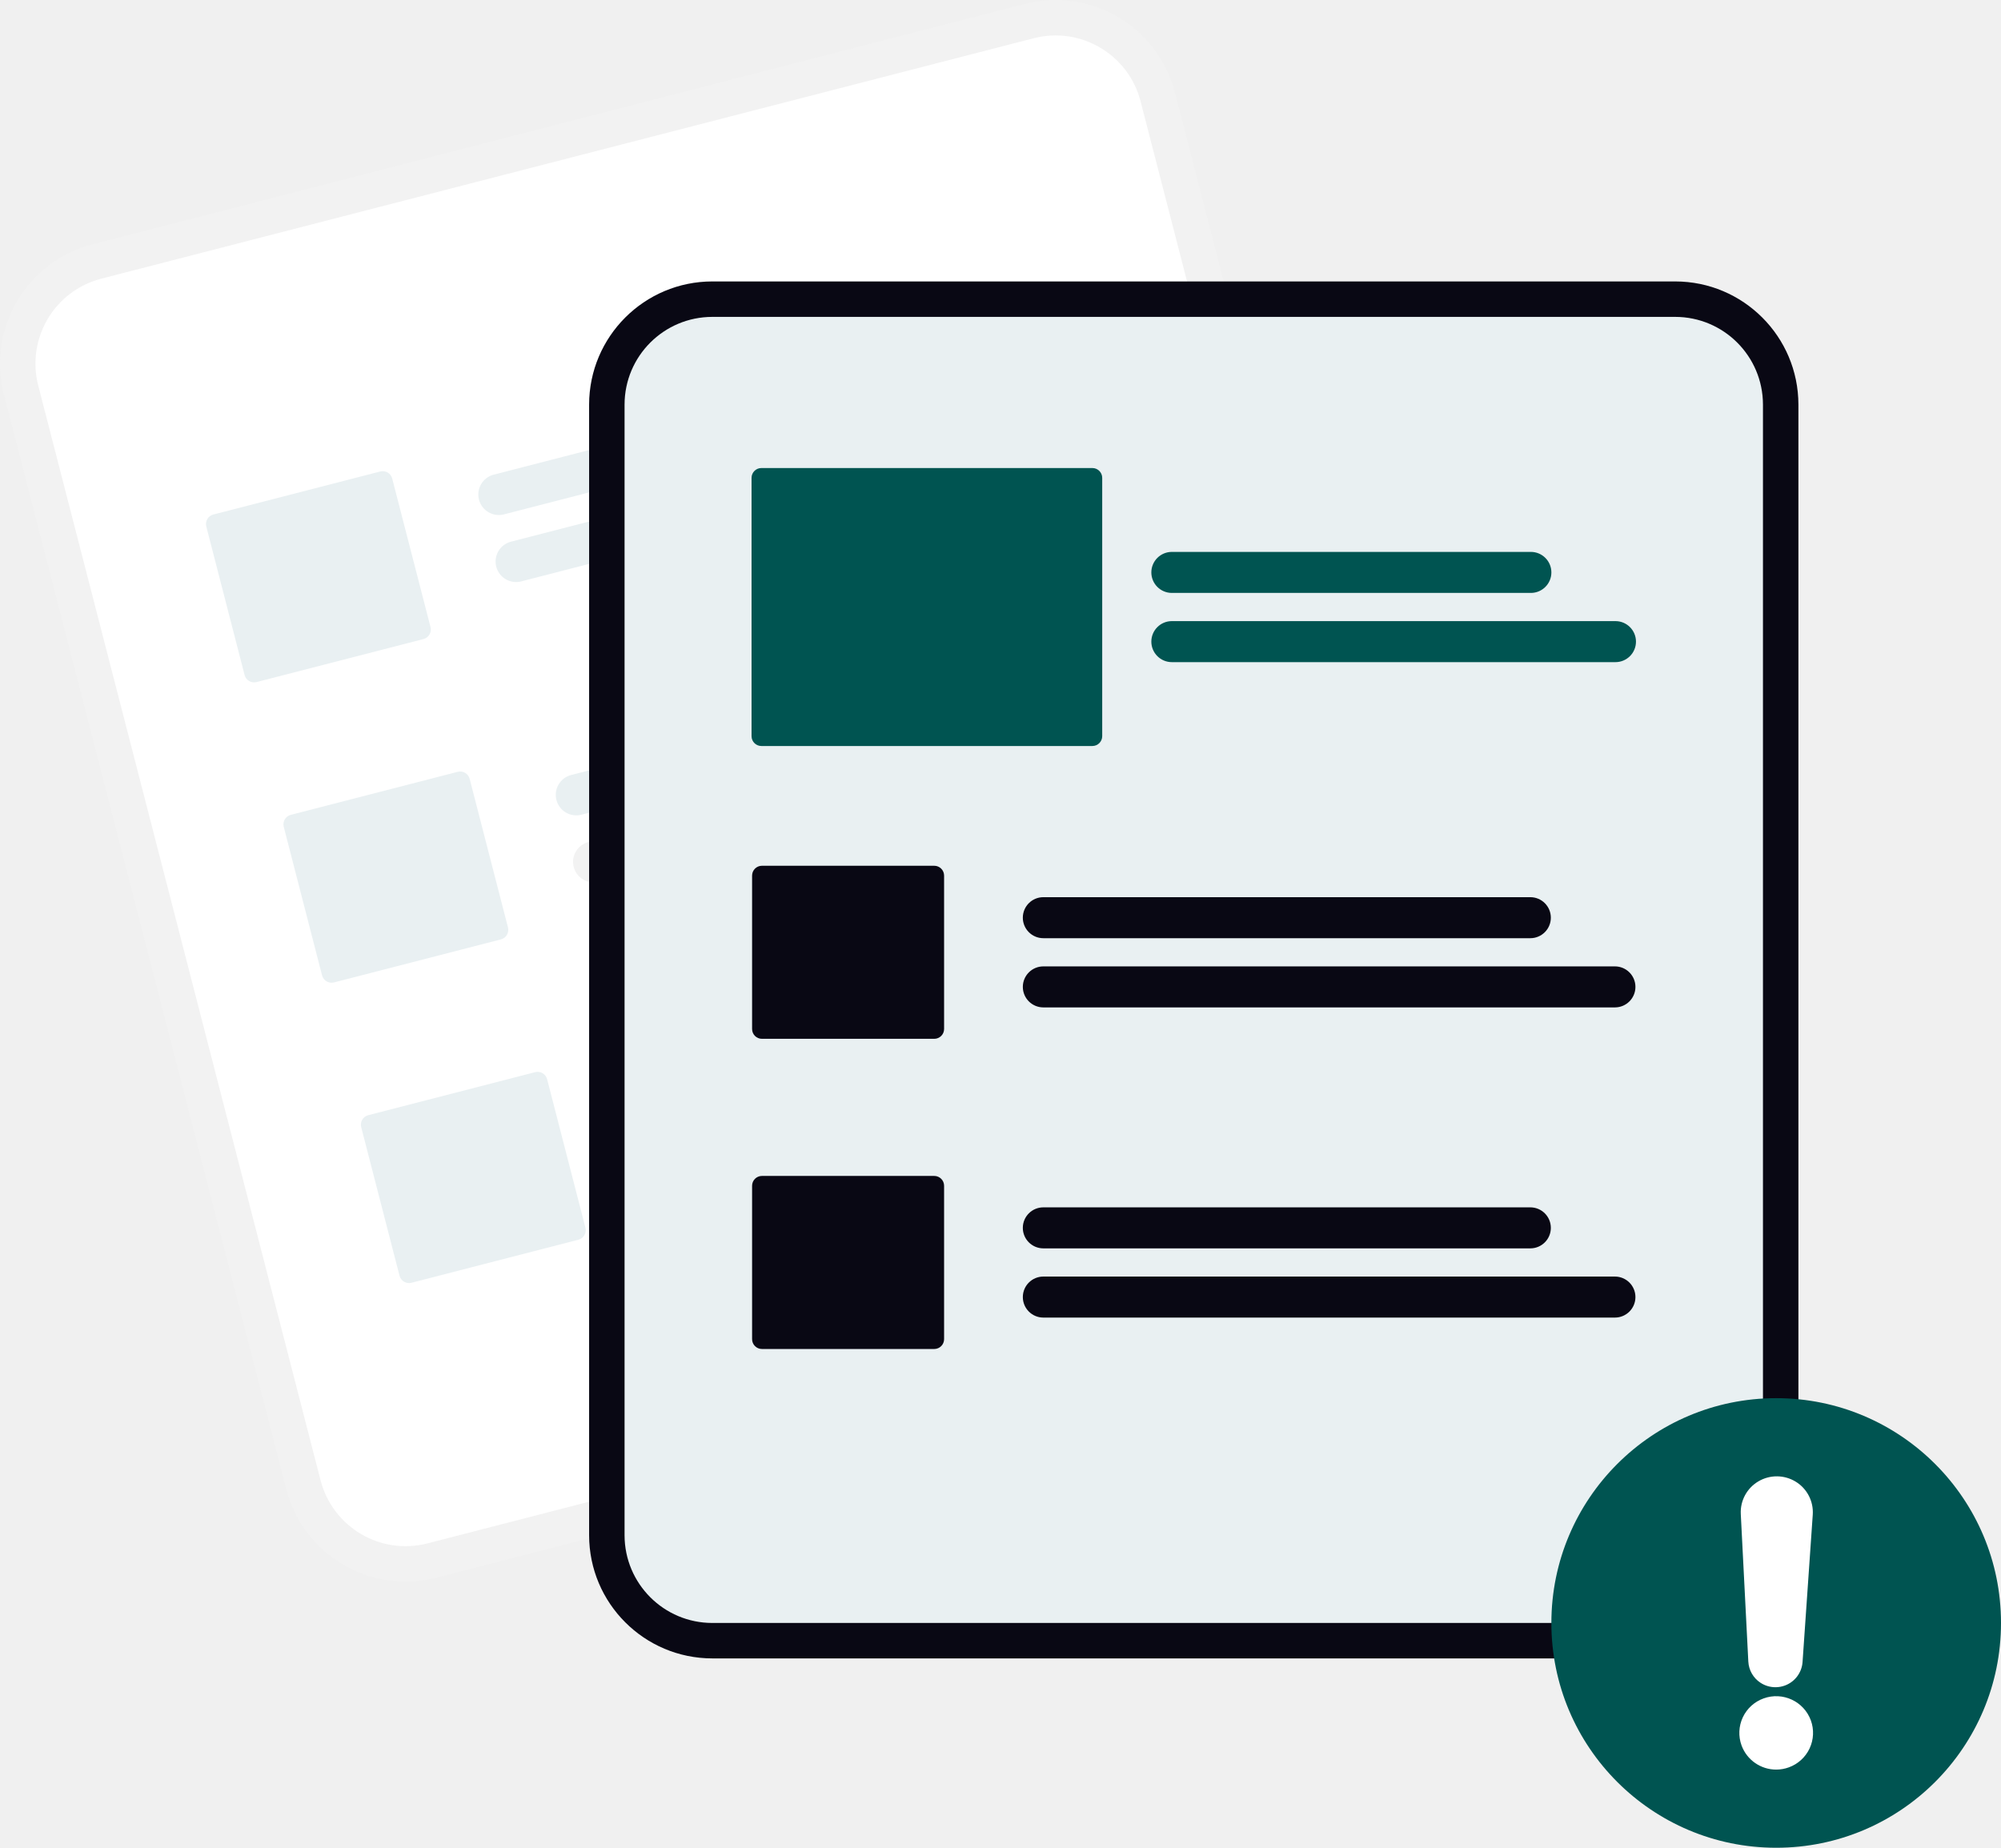
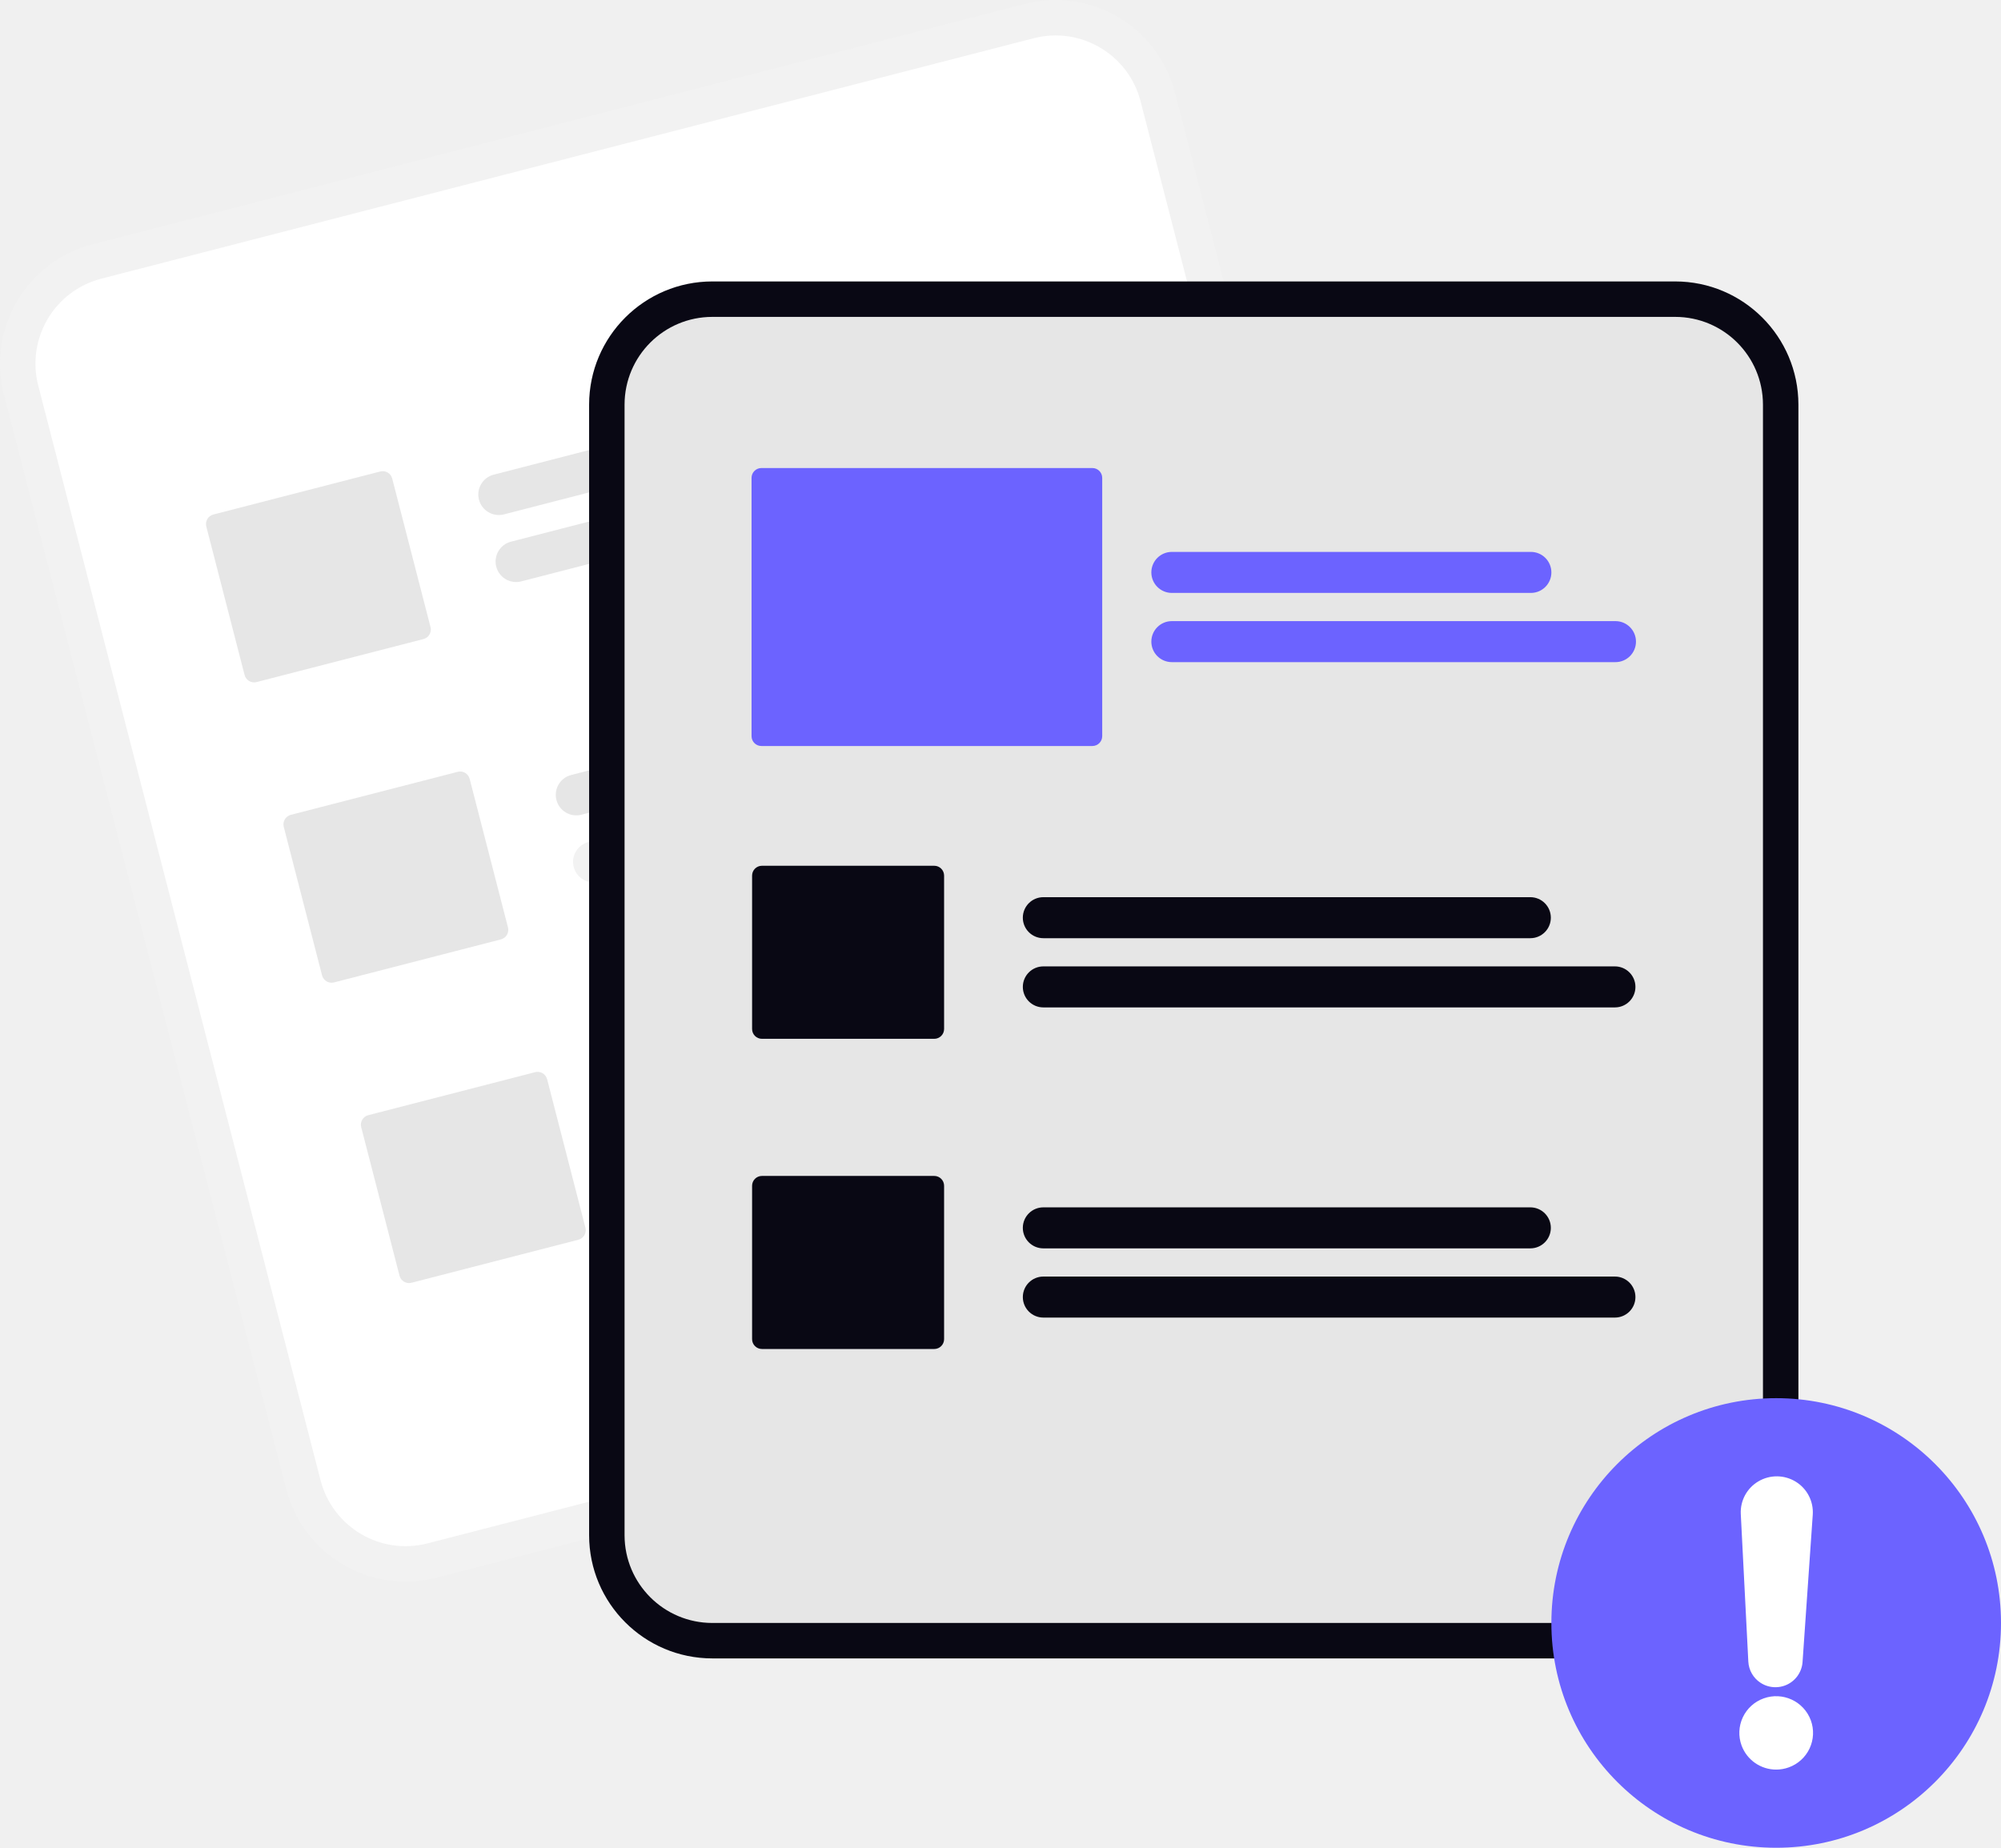
<svg xmlns="http://www.w3.org/2000/svg" width="800.001" height="738.783" viewBox="0 0 800.001 738.783" role="img" artist="Katerina Limpitsouni" source="https://undraw.co/">
  <g transform="translate(-59.999 -50)">
    <path d="M618.736,100.625,592.7,107.339,271.959,190.052l-26.034,6.714a49.292,49.292,0,0,0-35.382,59.971L323.432,694.5A49.292,49.292,0,0,0,383.4,729.877l.067-.017,372.677-96.106.067-.017A49.292,49.292,0,0,0,791.6,573.765L678.708,136.007a49.292,49.292,0,0,0-59.972-35.382Z" transform="translate(-148.984 -49.065)" fill="#f2f2f2" />
    <path d="M621.956,114.03l-30.835,7.952L279.979,202.219l-30.835,7.952a35.1,35.1,0,0,0-25.2,42.707L336.837,690.636a35.1,35.1,0,0,0,42.707,25.2l.067-.017,372.677-96.106.068-.018a35.1,35.1,0,0,0,25.2-42.707L664.663,139.227a35.1,35.1,0,0,0-42.707-25.2Z" transform="translate(-148.664 -48.745)" fill="#fff" />
-     <path d="M594.676,252.928,406.148,301.545a8.2,8.2,0,0,1-4.1-15.88l188.528-48.617a8.2,8.2,0,0,1,4.1,15.88Z" transform="translate(-144.668 -45.885)" fill="#e9f0f2" />
-     <path d="M634.181,270.863,412.9,327.927a8.2,8.2,0,0,1-4.1-15.88l221.278-57.062a8.2,8.2,0,1,1,4.1,15.88Z" transform="translate(-144.512 -45.472)" fill="#e9f0f2" />
-     <path d="M624.945,370.3,436.417,418.919a8.2,8.2,0,1,1-4.1-15.88L620.85,354.422a8.2,8.2,0,0,1,4.1,15.88Z" transform="translate(-143.969 -43.174)" fill="#e9f0f2" />
+     <path d="M594.676,252.928,406.148,301.545a8.2,8.2,0,0,1-4.1-15.88l188.528-48.617a8.2,8.2,0,0,1,4.1,15.88Z" transform="translate(-144.668 -45.885)" fill="#e6e6e6" />
+     <path d="M634.181,270.863,412.9,327.927a8.2,8.2,0,0,1-4.1-15.88l221.278-57.062a8.2,8.2,0,1,1,4.1,15.88Z" transform="translate(-144.512 -45.472)" fill="#e6e6e6" />
+     <path d="M624.945,370.3,436.417,418.919a8.2,8.2,0,1,1-4.1-15.88L620.85,354.422a8.2,8.2,0,0,1,4.1,15.88Z" transform="translate(-143.969 -43.174)" fill="#e6e6e6" />
    <path d="M664.449,388.237,443.171,445.3a8.2,8.2,0,1,1-4.1-15.88l221.278-57.062a8.2,8.2,0,1,1,4.1,15.88Z" transform="translate(-143.813 -42.76)" fill="#f2f2f2" />
    <path d="M655.213,487.674,466.685,536.292a8.2,8.2,0,1,1-4.1-15.88L651.118,471.8a8.2,8.2,0,0,1,4.1,15.88Z" transform="translate(-143.27 -40.464)" fill="#f2f2f2" />
    <path d="M694.717,505.61,473.439,562.674a8.2,8.2,0,0,1-4.1-15.88l221.278-57.062a8.2,8.2,0,1,1,4.1,15.88Z" transform="translate(-143.113 -40.05)" fill="#f2f2f2" />
-     <path d="M376.421,350.324l-66.721,17.2a3.936,3.936,0,0,1-4.789-2.825L289.6,305.315a3.936,3.936,0,0,1,2.825-4.789l66.718-17.2a3.936,3.936,0,0,1,4.789,2.825l15.315,59.389a3.936,3.936,0,0,1-2.825,4.789Z" transform="translate(-147.125 -44.813)" fill="#e9f0f2" />
-     <path d="M406.69,467.7l-66.719,17.2a3.936,3.936,0,0,1-4.789-2.825l-15.315-59.389a3.936,3.936,0,0,1,2.825-4.789l66.718-17.2a3.936,3.936,0,0,1,4.789,2.825l15.315,59.389a3.936,3.936,0,0,1-2.825,4.789Z" transform="translate(-146.426 -42.104)" fill="#e9f0f2" />
-     <path d="M436.958,585.071,370.24,602.276a3.936,3.936,0,0,1-4.789-2.825l-15.315-59.389a3.936,3.936,0,0,1,2.825-4.789l66.718-17.2a3.936,3.936,0,0,1,4.789,2.825l15.315,59.388a3.936,3.936,0,0,1-2.825,4.789Z" transform="translate(-145.727 -39.393)" fill="#e9f0f2" />
+     <path d="M376.421,350.324l-66.721,17.2a3.936,3.936,0,0,1-4.789-2.825L289.6,305.315a3.936,3.936,0,0,1,2.825-4.789l66.718-17.2a3.936,3.936,0,0,1,4.789,2.825l15.315,59.389a3.936,3.936,0,0,1-2.825,4.789Z" transform="translate(-147.125 -44.813)" fill="#e6e6e6" />
+     <path d="M406.69,467.7l-66.719,17.2a3.936,3.936,0,0,1-4.789-2.825l-15.315-59.389a3.936,3.936,0,0,1,2.825-4.789l66.718-17.2a3.936,3.936,0,0,1,4.789,2.825l15.315,59.389a3.936,3.936,0,0,1-2.825,4.789Z" transform="translate(-146.426 -42.104)" fill="#e6e6e6" />
+     <path d="M436.958,585.071,370.24,602.276a3.936,3.936,0,0,1-4.789-2.825l-15.315-59.389a3.936,3.936,0,0,1,2.825-4.789l66.718-17.2a3.936,3.936,0,0,1,4.789,2.825l15.315,59.388a3.936,3.936,0,0,1-2.825,4.789Z" transform="translate(-145.727 -39.393)" fill="#e6e6e6" />
    <path d="M873.437,209.052H488.429a49.292,49.292,0,0,0-49.236,49.236V710.367A49.292,49.292,0,0,0,488.429,759.6H873.437a49.292,49.292,0,0,0,49.236-49.236V258.288a49.292,49.292,0,0,0-49.236-49.236Z" transform="translate(-143.668 -46.524)" fill="#090814" />
-     <path d="M873.118,222.906H488.109a35.1,35.1,0,0,0-35.062,35.062v452.08a35.1,35.1,0,0,0,35.062,35.062H873.118a35.1,35.1,0,0,0,35.062-35.062V257.968a35.1,35.1,0,0,0-35.062-35.062Z" transform="translate(-143.348 -46.205)" fill="#e9f0f2" />
-     <circle cx="89.879" cy="89.879" r="89.879" transform="translate(680.242 609.025)" fill="#005451" />
+     <path d="M873.118,222.906H488.109a35.1,35.1,0,0,0-35.062,35.062v452.08a35.1,35.1,0,0,0,35.062,35.062H873.118a35.1,35.1,0,0,0,35.062-35.062V257.968a35.1,35.1,0,0,0-35.062-35.062Z" transform="translate(-143.348 -46.205)" fill="#e6e6e6" />
+     <circle cx="89.879" cy="89.879" r="89.879" transform="translate(680.242 609.025)" fill="#6c63ff" />
    <path d="M811.58,466.086H616.88a8.2,8.2,0,1,1,0-16.4h194.7a8.2,8.2,0,0,1,0,16.4Z" transform="translate(-139.754 -40.97)" fill="#090814" />
    <path d="M845.4,493.133H616.884a8.2,8.2,0,1,1,0-16.4H845.4a8.2,8.2,0,0,1,0,16.4Z" transform="translate(-139.754 -40.345)" fill="#090814" />
    <path d="M811.58,587.3H616.88a8.2,8.2,0,0,1,0-16.4h194.7a8.2,8.2,0,0,1,0,16.4Z" transform="translate(-139.754 -38.169)" fill="#090814" />
    <path d="M845.4,614.347H616.884a8.2,8.2,0,0,1,0-16.4H845.4a8.2,8.2,0,0,1,0,16.4Z" transform="translate(-139.754 -37.544)" fill="#090814" />
    <path d="M575.714,506.6h-68.9a3.936,3.936,0,0,1-3.931-3.931V441.34a3.936,3.936,0,0,1,3.932-3.931h68.9a3.936,3.936,0,0,1,3.931,3.932v61.332a3.936,3.936,0,0,1-3.932,3.927Z" transform="translate(-142.197 -41.252)" fill="#090814" />
    <path d="M575.714,627.817h-68.9a3.936,3.936,0,0,1-3.931-3.932V562.554a3.936,3.936,0,0,1,3.932-3.931h68.9a3.936,3.936,0,0,1,3.931,3.932v61.332A3.936,3.936,0,0,1,575.714,627.817Z" transform="translate(-142.197 -38.453)" fill="#090814" />
-     <path d="M810.637,331.151H667.1a8.2,8.2,0,1,1,0-16.4H810.637a8.2,8.2,0,0,1,0,16.4Z" transform="translate(-138.596 -44.084)" fill="#005451" />
-     <path d="M844.458,358.2H667.1a8.2,8.2,0,1,1,0-16.4H844.458a8.2,8.2,0,0,1,0,16.4Z" transform="translate(-138.596 -43.46)" fill="#005451" />
-     <path d="M638.935,393.116H506.6a3.936,3.936,0,0,1-3.931-3.932V285.906a3.936,3.936,0,0,1,3.932-3.931H638.935a3.936,3.936,0,0,1,3.932,3.931V389.184A3.936,3.936,0,0,1,638.935,393.116Z" transform="translate(-142.201 -44.841)" fill="#005451" />
+     <path d="M810.637,331.151H667.1a8.2,8.2,0,1,1,0-16.4H810.637a8.2,8.2,0,0,1,0,16.4Z" transform="translate(-138.596 -44.084)" fill="#6c63ff" />
+     <path d="M844.458,358.2H667.1a8.2,8.2,0,1,1,0-16.4H844.458a8.2,8.2,0,0,1,0,16.4Z" transform="translate(-138.596 -43.46)" fill="#6c63ff" />
+     <path d="M638.935,393.116H506.6a3.936,3.936,0,0,1-3.931-3.932V285.906a3.936,3.936,0,0,1,3.932-3.931H638.935a3.936,3.936,0,0,1,3.932,3.931V389.184A3.936,3.936,0,0,1,638.935,393.116Z" transform="translate(-142.201 -44.841)" fill="#6c63ff" />
    <path d="M-19194.654-13854.43a14.649,14.649,0,0,0,8.811-18.8,14.76,14.76,0,0,0-18.891-8.767,14.645,14.645,0,0,0-8.809,18.8,14.739,14.739,0,0,0,13.85,9.655A14.773,14.773,0,0,0-19194.654-13854.43Zm-1.635-32.694h0a10.832,10.832,0,0,0,7.133-9.42l4.08-58.91a14.319,14.319,0,0,0-6.811-13.2,14.475,14.475,0,0,0-14.914-.135,14.324,14.324,0,0,0-7.049,13.079l3.012,58.976a10.792,10.792,0,0,0,4.84,8.457,10.9,10.9,0,0,0,6.006,1.8A10.9,10.9,0,0,0-19196.289-13887.124Z" transform="translate(19969.816 14611.072)" fill="#fff" />
  </g>
</svg>
